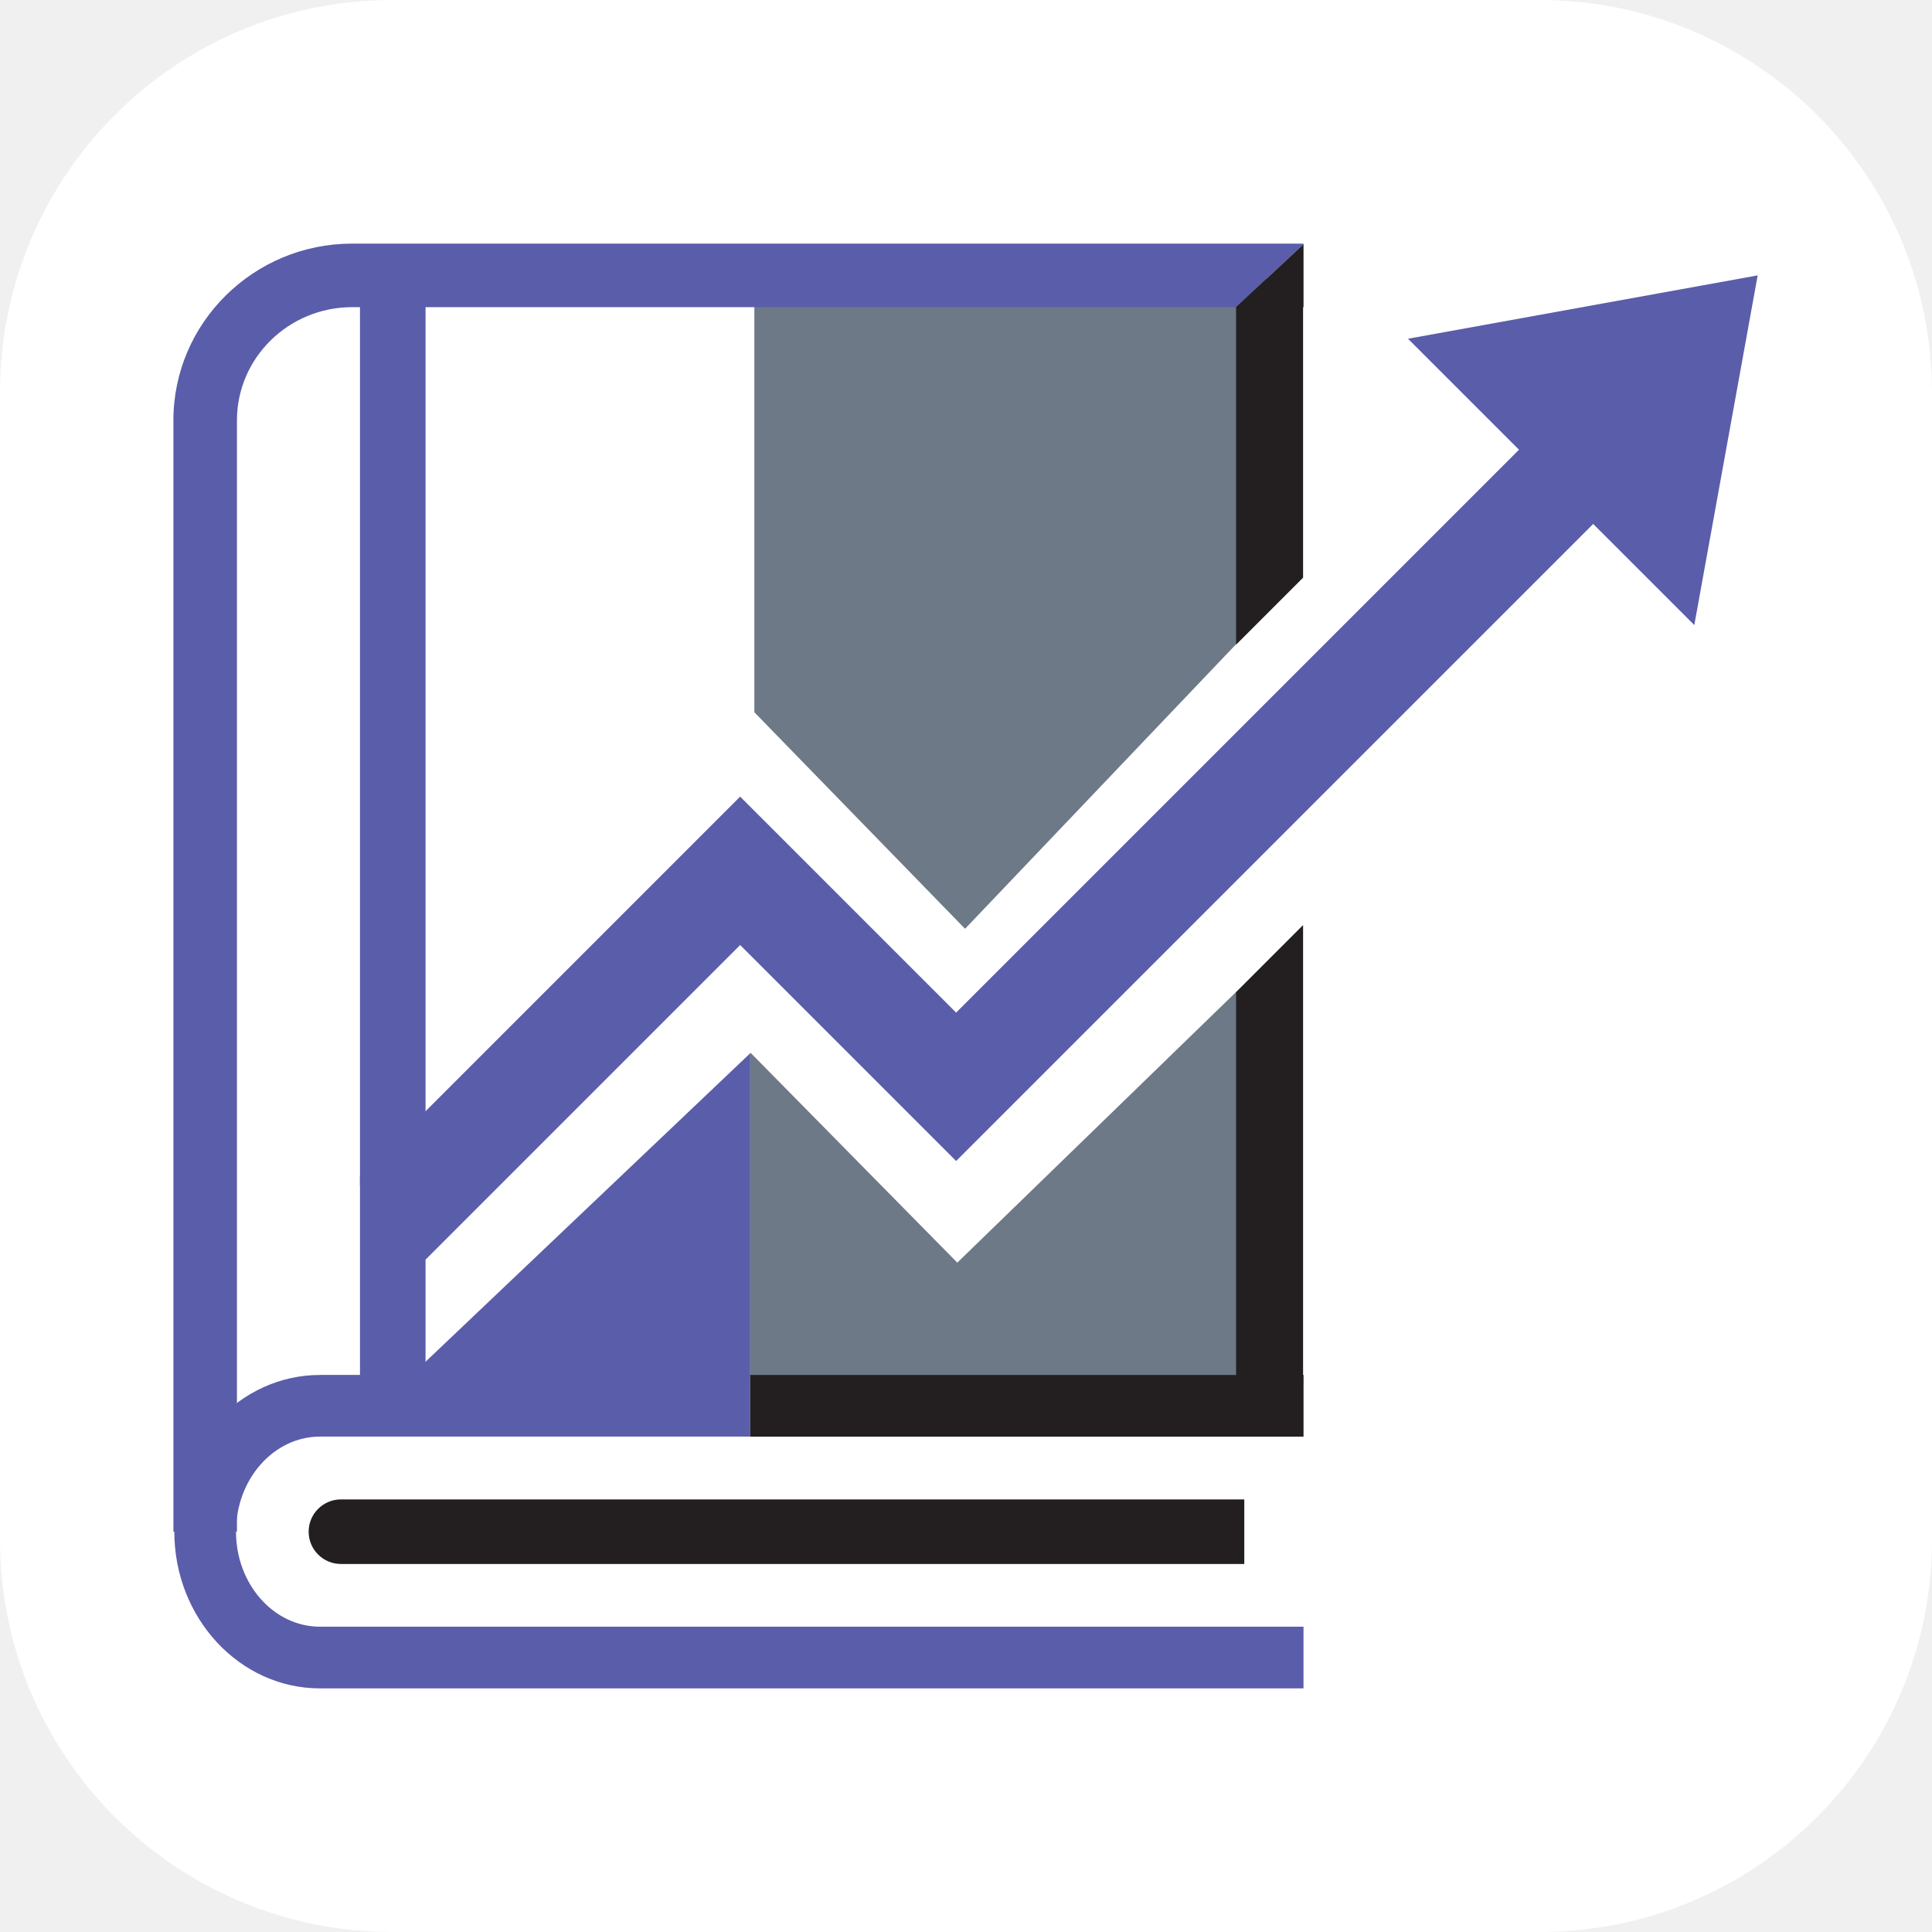
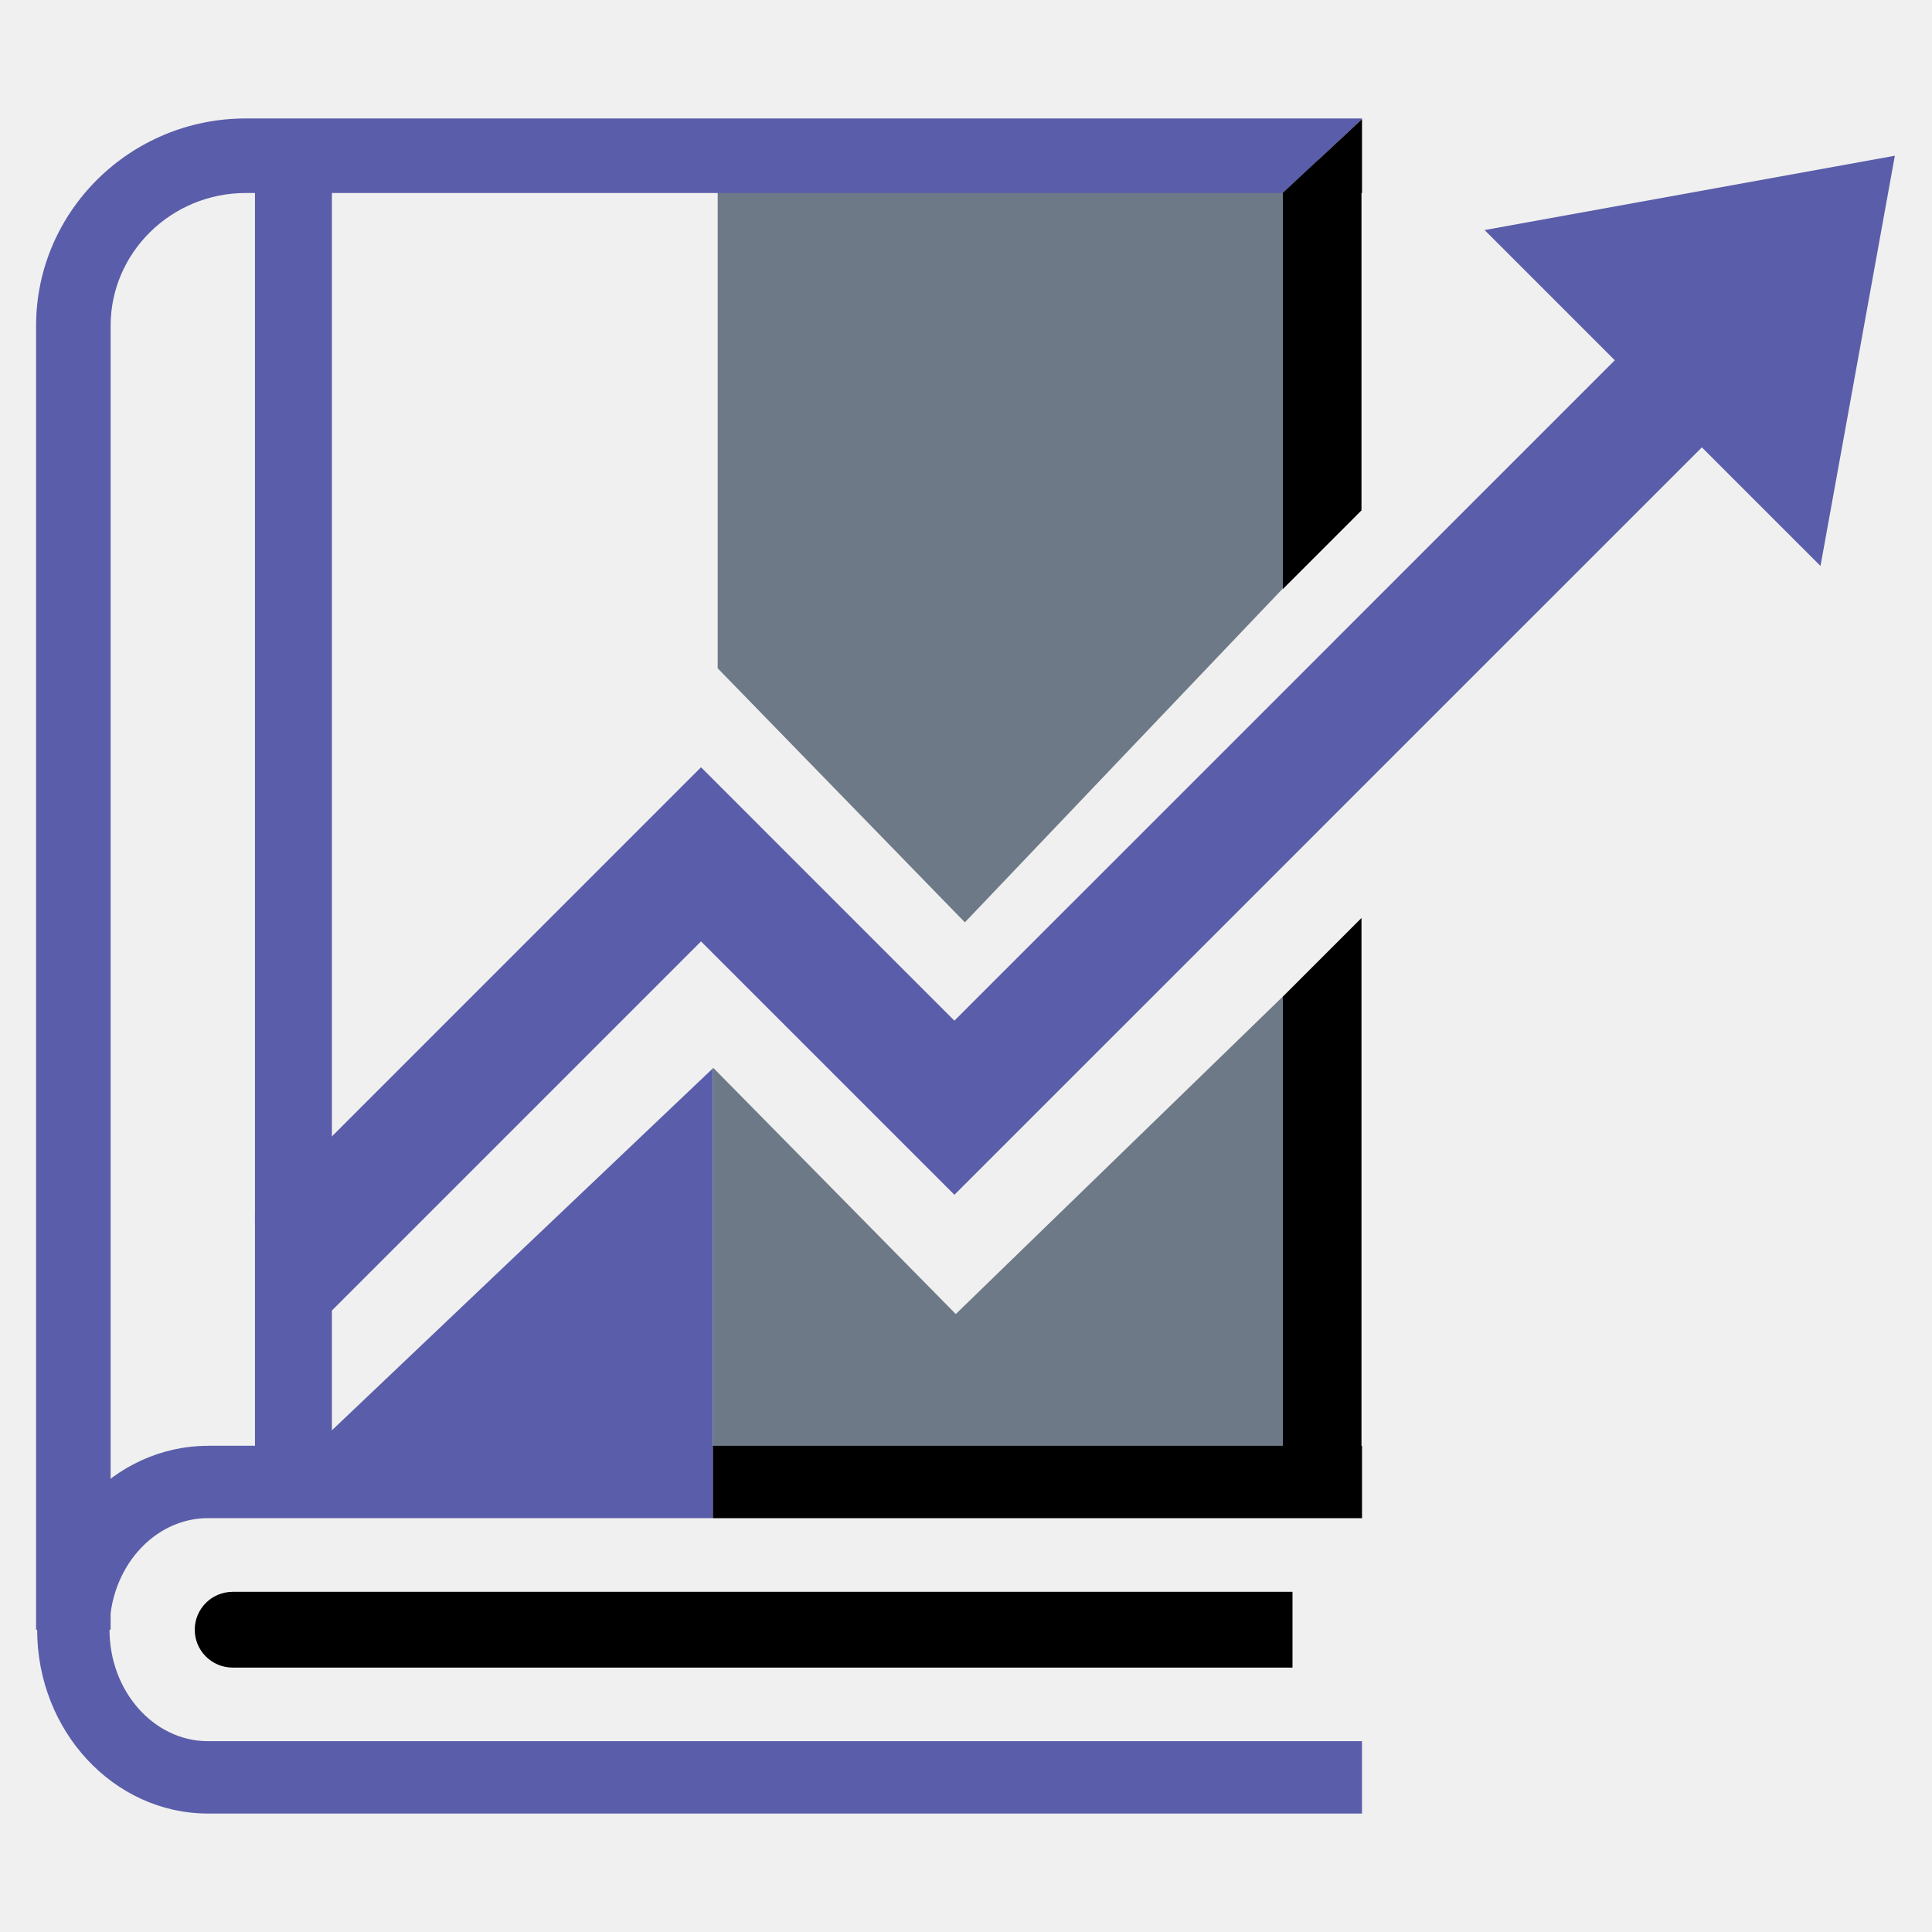
- <svg xmlns="http://www.w3.org/2000/svg" viewBox="0 0 64 64" role="img" aria-label="Ledger Tracker">
-   <style>.t{fill:#ffffff}.k{fill:#231f20}@media (prefers-color-scheme:dark){.t{fill:#191d20}.k{fill:#ffffff}}</style>
-   <rect width="64" height="64" rx="13" class="t" />
-   <g transform="translate(32 32) scale(0.074) translate(-639.745 -552.835)">
-     <polygon fill="#6d7987" points="774.26 243.68 545 243.68 545 439.24 639.32 536.18 774.26 394.5 774.26 243.68" />
-     <polygon fill="#6d7987" points="635.85 685.63 543.34 591.72 543.17 591.88 543.17 736.46 761.04 736.46 761.04 564.89 760.93 565 761.04 564.89 761.04 564.1 635.85 685.63" />
-     <polygon fill="#5a5da9" points="391 736.46 543.17 736.46 543.17 591.88 391 736.46" />
-     <path fill="#5a5da9" d="m350.54,735.91c-35.94,0-65.19,31.47-65.19,70.15s29.24,70.15,65.19,70.15h440.29v-27.61h-440.29c-20.72,0-37.58-19.09-37.58-42.55s16.86-42.55,37.58-42.55h192.62v-27.61h-192.62Z" />
-     <path fill="#5a5da9" d="m790.84,229.46h-425.89c-44.12,0-80.01,35.48-80.01,79.11v497.5h28.44v-497.5c0-27.94,23.14-50.67,51.57-50.67h395.65l30.24-28.19v-.25Z" />
-     <polygon fill="#5a5da9" points="994.14 243.68 965.77 400.21 920.51 354.95 790.64 484.81 760.65 514.81 635.32 640.13 538.64 543.45 397.81 684.29 395.35 681.49 368.46 651.07 368.46 647.2 397.81 617.85 538.64 477.01 635.32 573.69 760.65 448.37 790.64 418.37 887.29 321.72 837.61 272.04 994.14 243.68" />
-     <rect fill="#5a5da9" x="368.46" y="243.68" width="29.35" height="506.04" />
-     <rect class="k" x="543.17" y="735.91" width="247.67" height="27.61" />
-     <polygon class="k" points="760.65 564.5 760.65 739.77 790.64 739.77 790.64 535.29 760.93 565 790.64 535.29 790.64 534.51 760.65 564.5" />
-     <path class="k" d="m764.32,791.61v28.91h-404.38c-7.99,0-14.46-6.47-14.46-14.45s6.48-14.45,14.46-14.45h404.38Z" />
-     <polygon class="k" points="760.6 257.9 760.65 257.9 760.65 409 790.64 379 790.64 257.9 790.84 257.9 790.84 229.71 760.6 257.9" />
-   </g>
+ <svg xmlns="http://www.w3.org/2000/svg" viewBox="271.174 184.264 737.142 737.142" role="img" aria-label="Ledger Tracker">
+   <style>.k{fill:#000000}@media (prefers-color-scheme:dark){.k{fill:#ffffff}}</style>
+   <polygon fill="#6d7987" points="774.26 243.68 545 243.68 545 439.24 639.32 536.18 774.26 394.5 774.26 243.68" />
+   <polygon fill="#6d7987" points="635.85 685.63 543.34 591.72 543.17 591.88 543.17 736.46 761.04 736.46 761.04 564.89 760.93 565 761.04 564.89 761.04 564.1 635.85 685.63" />
+   <polygon fill="#5a5da9" points="391 736.46 543.17 736.46 543.17 591.88 391 736.46" />
+   <path fill="#5a5da9" d="m350.54,735.91c-35.94,0-65.19,31.47-65.19,70.15s29.24,70.15,65.19,70.15h440.29v-27.61h-440.29c-20.72,0-37.58-19.09-37.58-42.55s16.86-42.55,37.58-42.55h192.62v-27.61h-192.62Z" />
+   <path fill="#5a5da9" d="m790.84,229.46h-425.89c-44.12,0-80.01,35.48-80.01,79.11v497.5h28.44v-497.5c0-27.94,23.14-50.67,51.57-50.67h395.65l30.24-28.19v-.25Z" />
+   <polygon fill="#5a5da9" points="994.14 243.68 965.77 400.21 920.51 354.95 790.64 484.81 760.65 514.81 635.32 640.13 538.64 543.45 397.81 684.29 395.35 681.49 368.46 651.07 368.46 647.2 397.81 617.85 538.64 477.01 635.32 573.69 760.65 448.37 790.64 418.37 887.29 321.72 837.61 272.04 994.14 243.68" />
+   <rect fill="#5a5da9" x="368.46" y="243.68" width="29.35" height="506.04" />
+   <rect class="k" x="543.17" y="735.91" width="247.67" height="27.61" />
+   <polygon class="k" points="760.65 564.5 760.65 739.77 790.64 739.77 790.64 535.29 760.93 565 790.64 535.29 790.64 534.51 760.65 564.5" />
+   <path class="k" d="m764.32,791.61v28.91h-404.38c-7.99,0-14.46-6.47-14.46-14.45s6.48-14.45,14.46-14.45h404.38Z" />
+   <polygon class="k" points="760.6 257.9 760.65 257.9 760.65 409 790.64 379 790.64 257.9 790.84 257.9 790.84 229.71 760.6 257.9" />
</svg>
